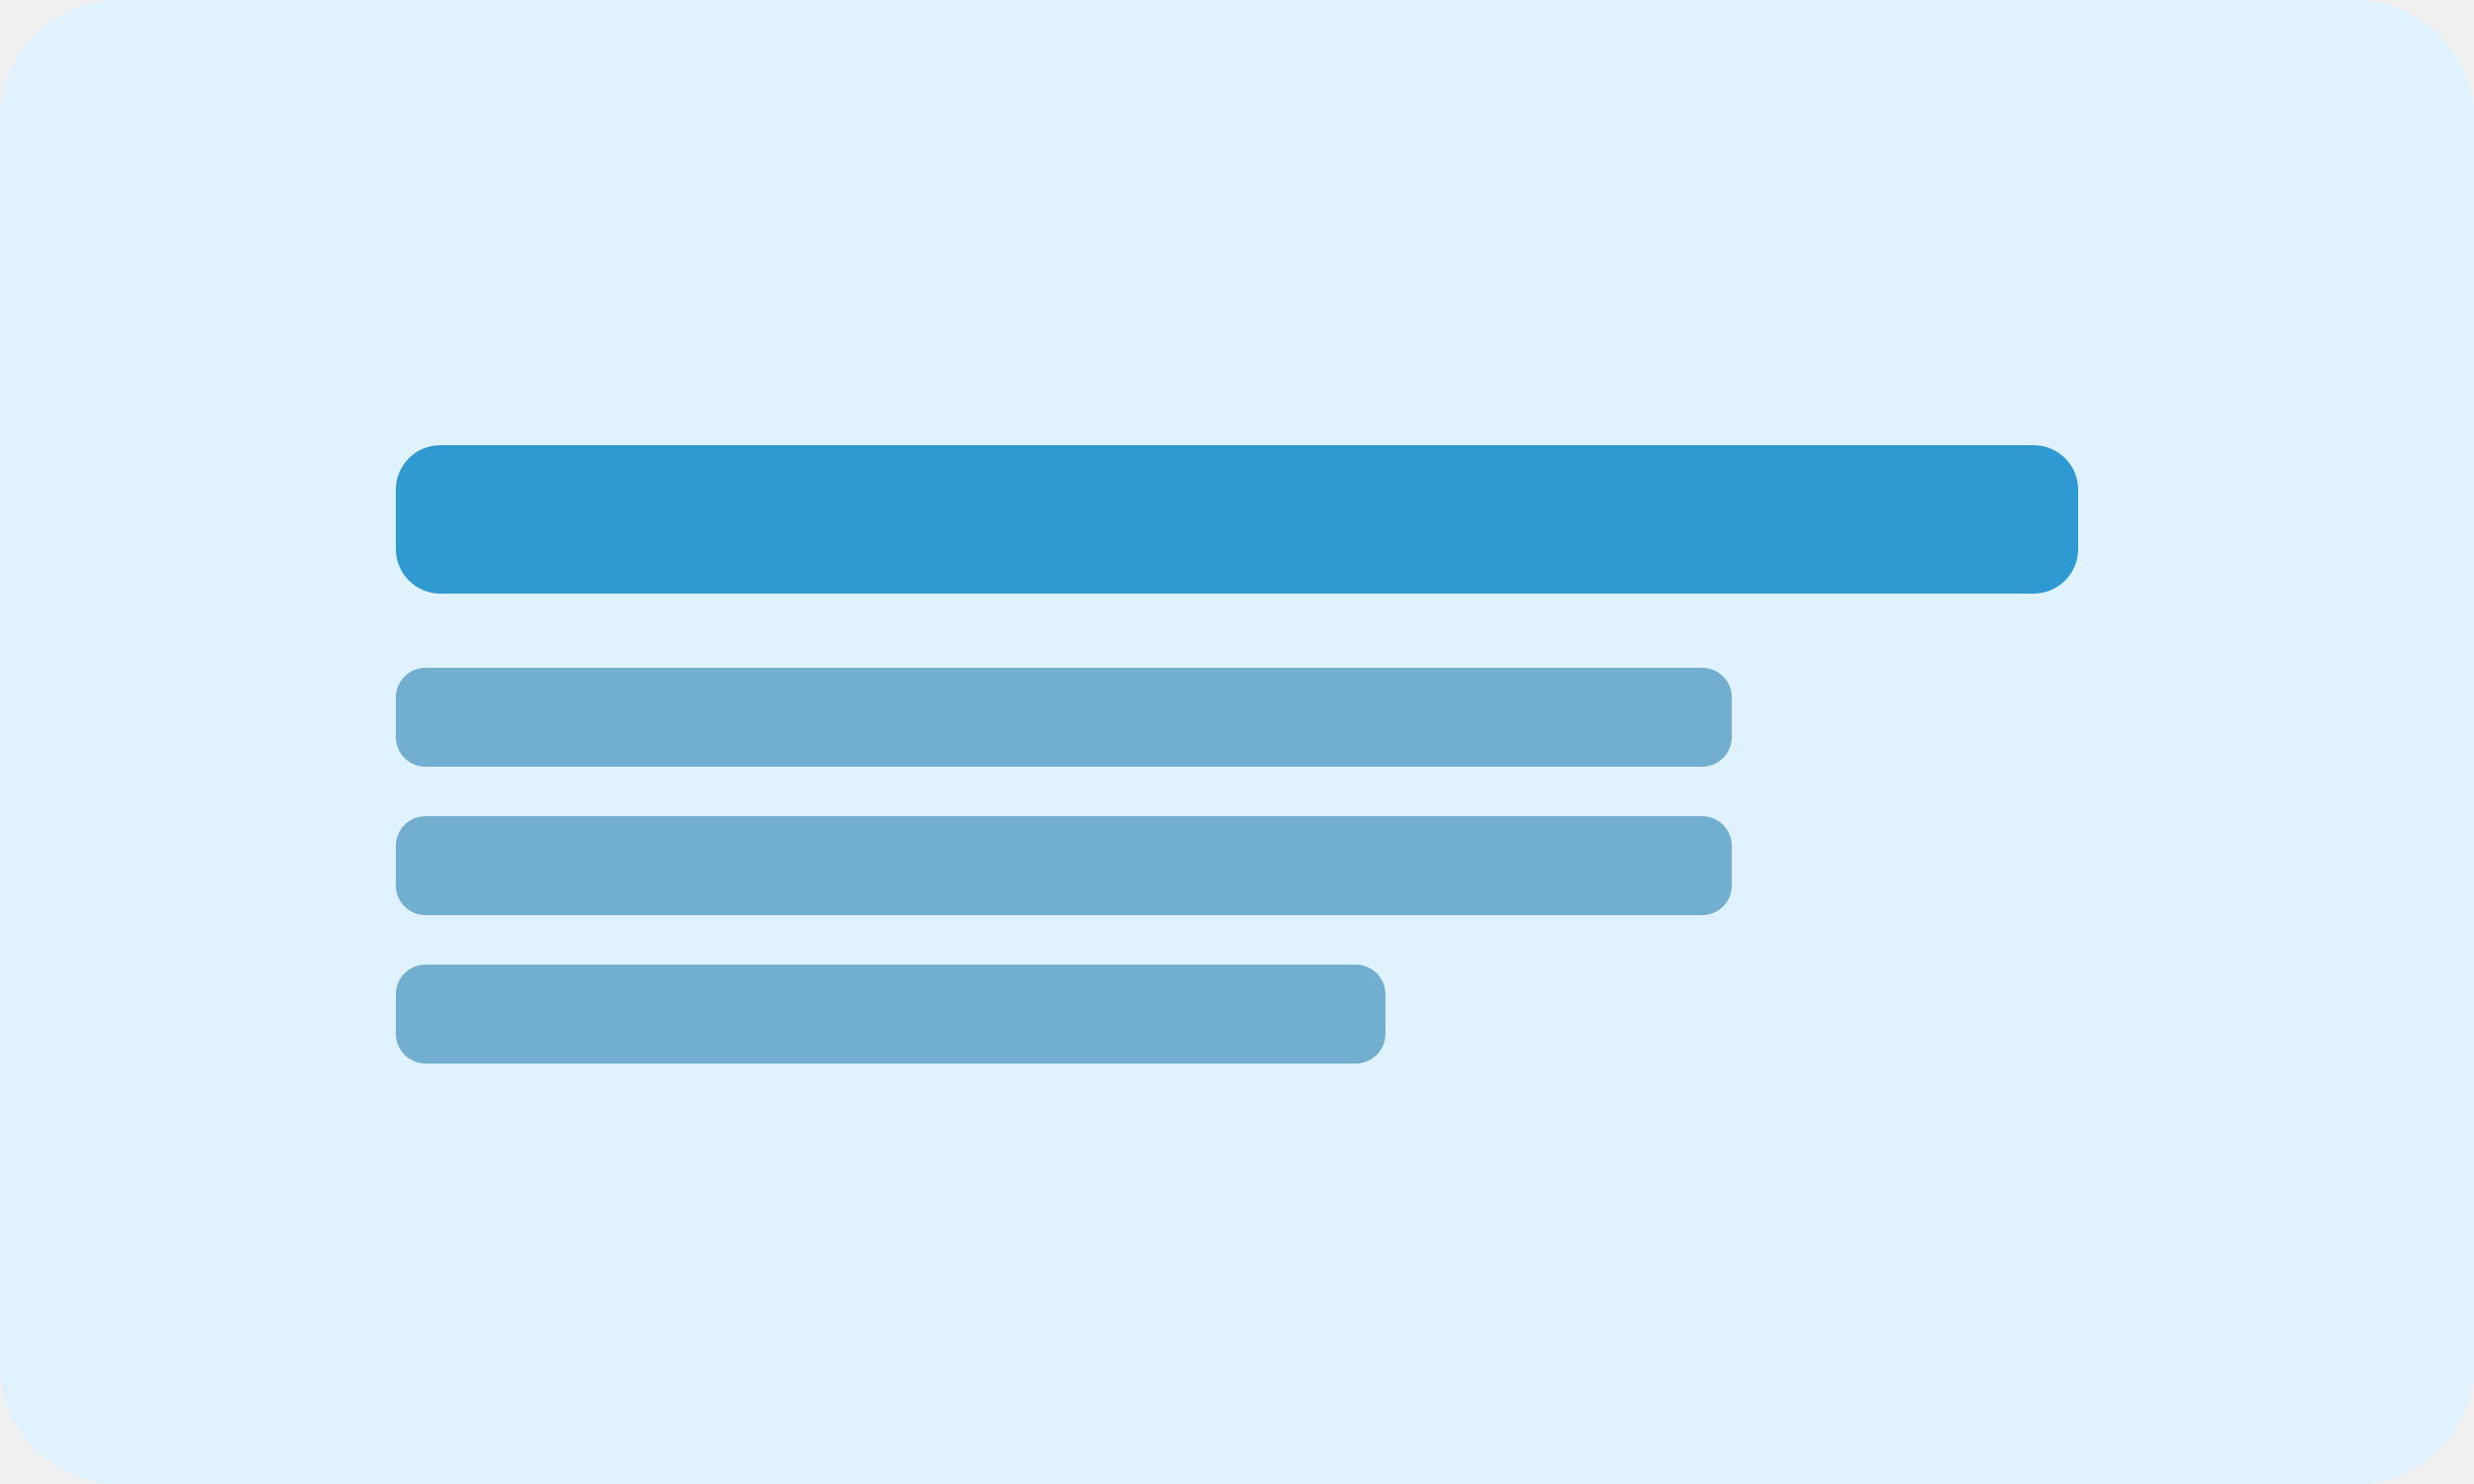
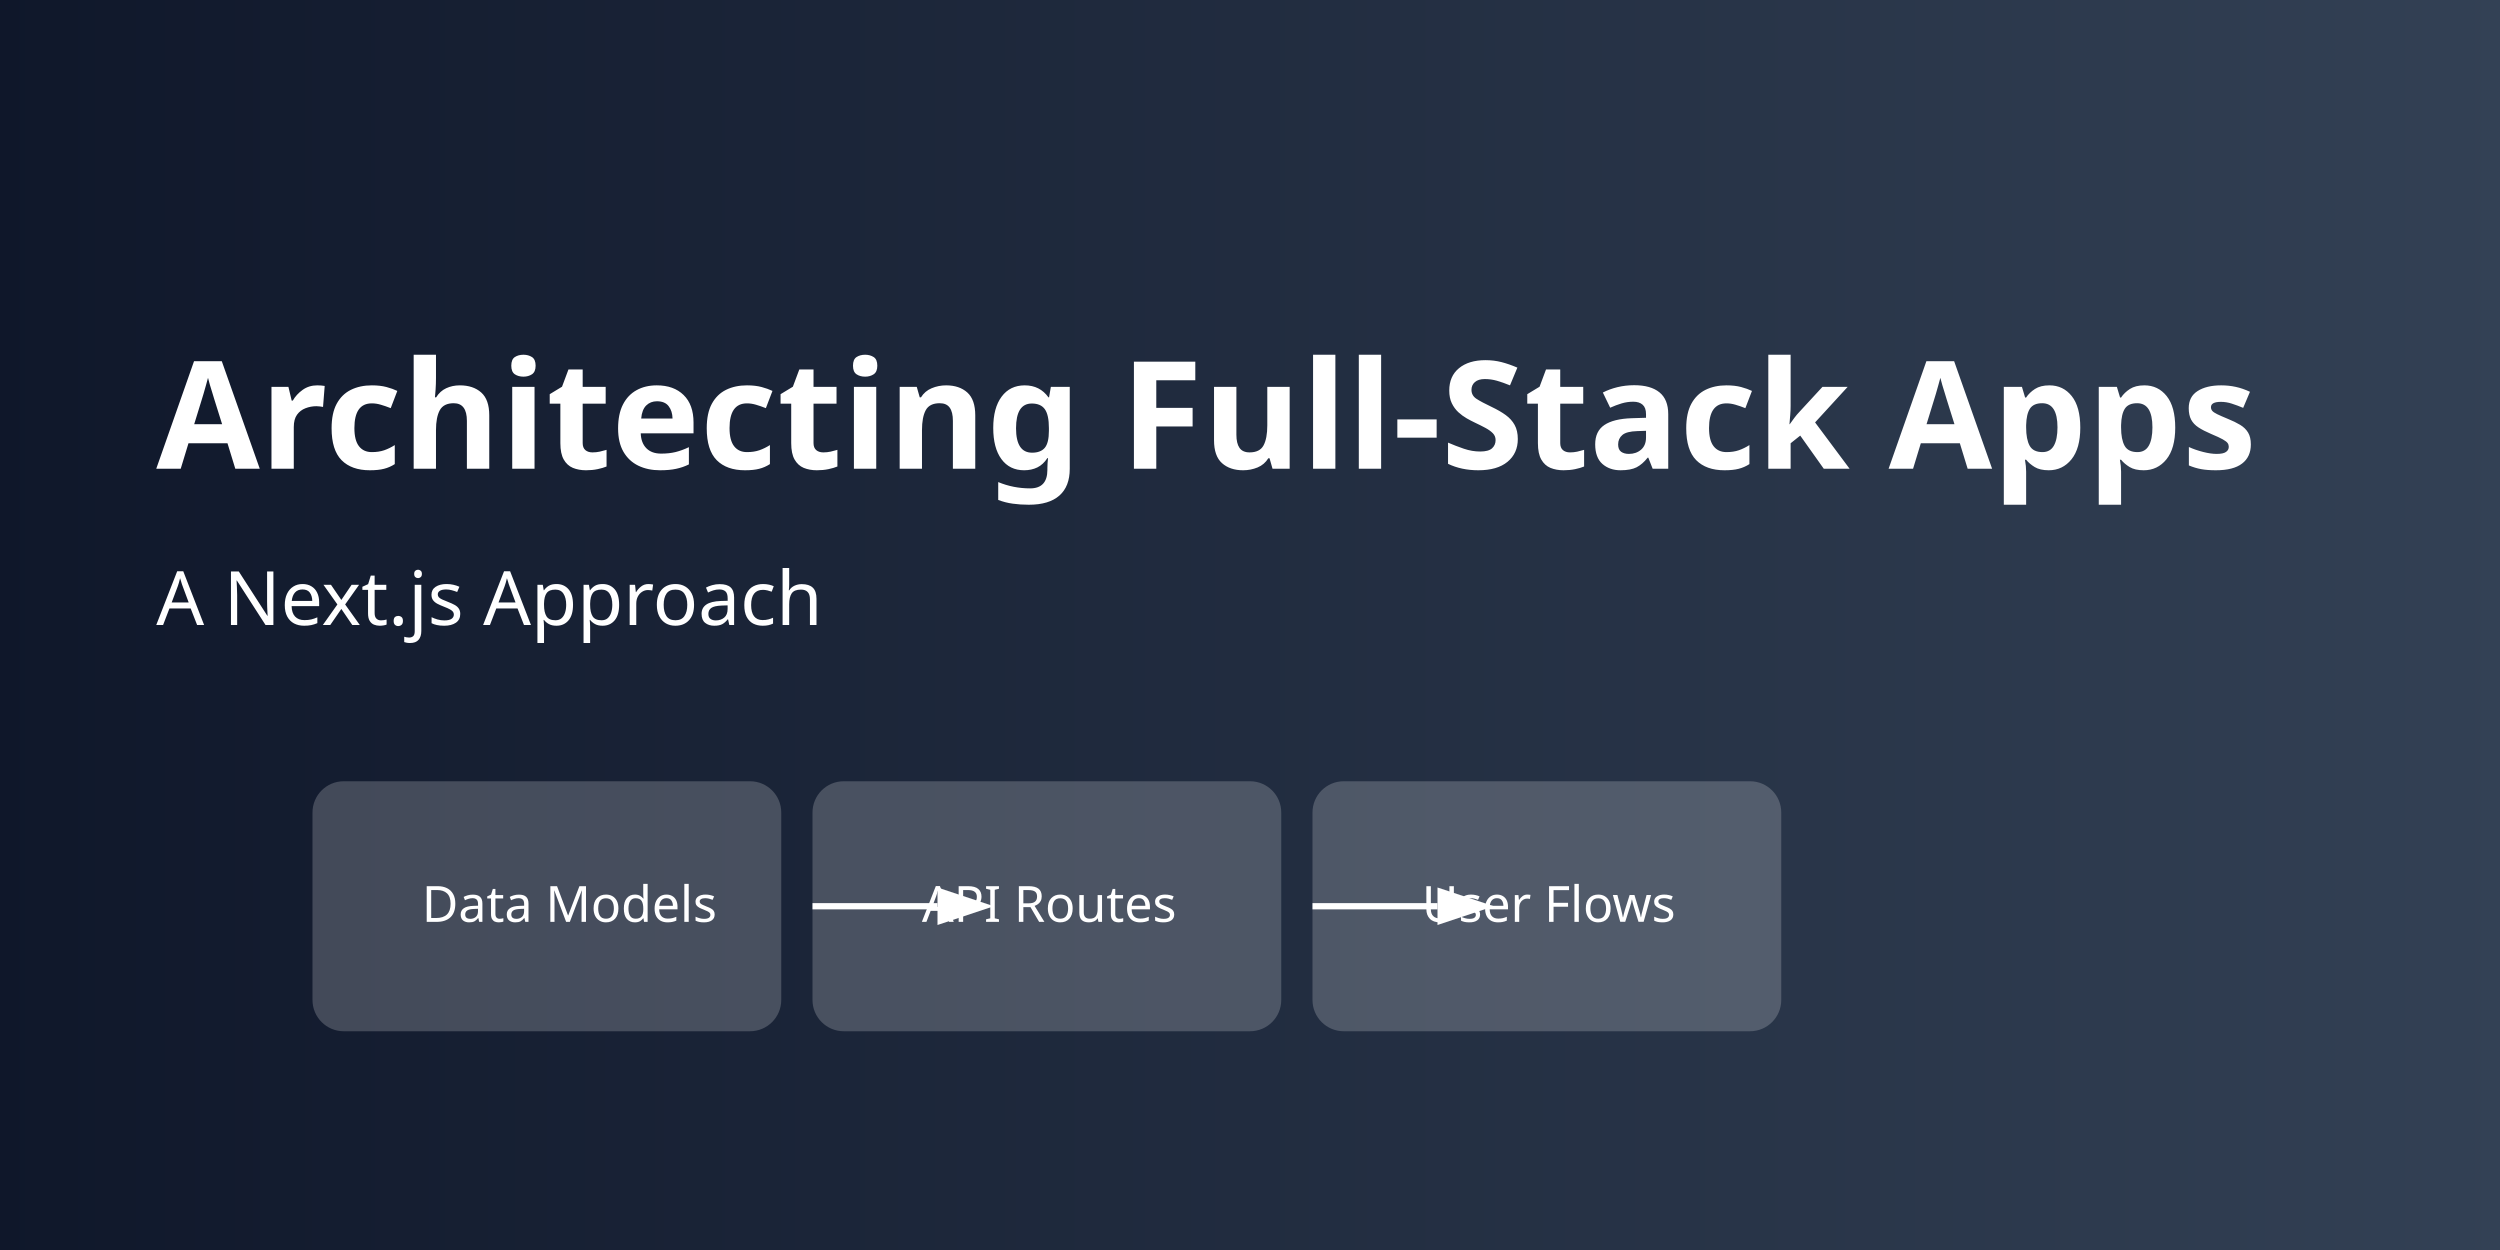
- <svg xmlns="http://www.w3.org/2000/svg" width="1000" height="600" viewBox="0 0 1000 600">
-   <rect width="1000" height="600" rx="48" fill="#e0f2fe" />
-   <rect x="160" y="180" width="680" height="60" rx="18" fill="#0284c7" opacity="0.8" />
-   <rect x="160" y="270" width="540" height="40" rx="12" fill="#0369a1" opacity="0.5" />
-   <rect x="160" y="330" width="540" height="40" rx="12" fill="#0369a1" opacity="0.5" />
-   <rect x="160" y="390" width="400" height="40" rx="12" fill="#0369a1" opacity="0.5" />
+ <svg xmlns="http://www.w3.org/2000/svg" width="100%" height="100%" viewBox="0 0 800 400">
+   <linearGradient id="grad7" x1="0%" y1="0%" x2="100%" y2="0%">
+     <stop offset="0%" style="stop-color:#0f172a;stop-opacity:1" />
+     <stop offset="100%" style="stop-color:#334155;stop-opacity:1" />
+   </linearGradient>
+   <rect width="800" height="400" fill="url(#grad7)" />
+   <g transform="translate(50, 100)" fill="#fff">
+     <text x="0" y="50" font-family="sans-serif" font-size="48" font-weight="bold">Architecting Full-Stack Apps</text>
+     <text x="0" y="100" font-family="sans-serif" font-size="24">A Next.js Approach</text>
+     <g transform="translate(50, 150)">
+       <rect x="0" y="0" width="150" height="80" fill="#ffffff33" rx="10" />
+       <text x="35" y="45" font-family="sans-serif" font-size="16">Data Models</text>
+       <line x1="160" y1="40" x2="200" y2="40" stroke="#fff" stroke-width="2" marker-end="url(#arrow4)" />
+     </g>
+     <g transform="translate(210, 150)">
+       <rect x="0" y="0" width="150" height="80" fill="#ffffff33" rx="10" />
+       <text x="35" y="45" font-family="sans-serif" font-size="16">API Routes</text>
+       <line x1="160" y1="40" x2="200" y2="40" stroke="#fff" stroke-width="2" marker-end="url(#arrow4)" />
+     </g>
+     <g transform="translate(370, 150)">
+       <rect x="0" y="0" width="150" height="80" fill="#ffffff33" rx="10" />
+       <text x="35" y="45" font-family="sans-serif" font-size="16">User Flows</text>
+     </g>
+   </g>
+   <defs>
+     <marker id="arrow4" markerWidth="10" markerHeight="10" refX="0" refY="3" orient="auto" markerUnits="strokeWidth">
+       <path d="M0,0 L0,6 L9,3 z" fill="#fff" />
+     </marker>
+   </defs>
</svg>
